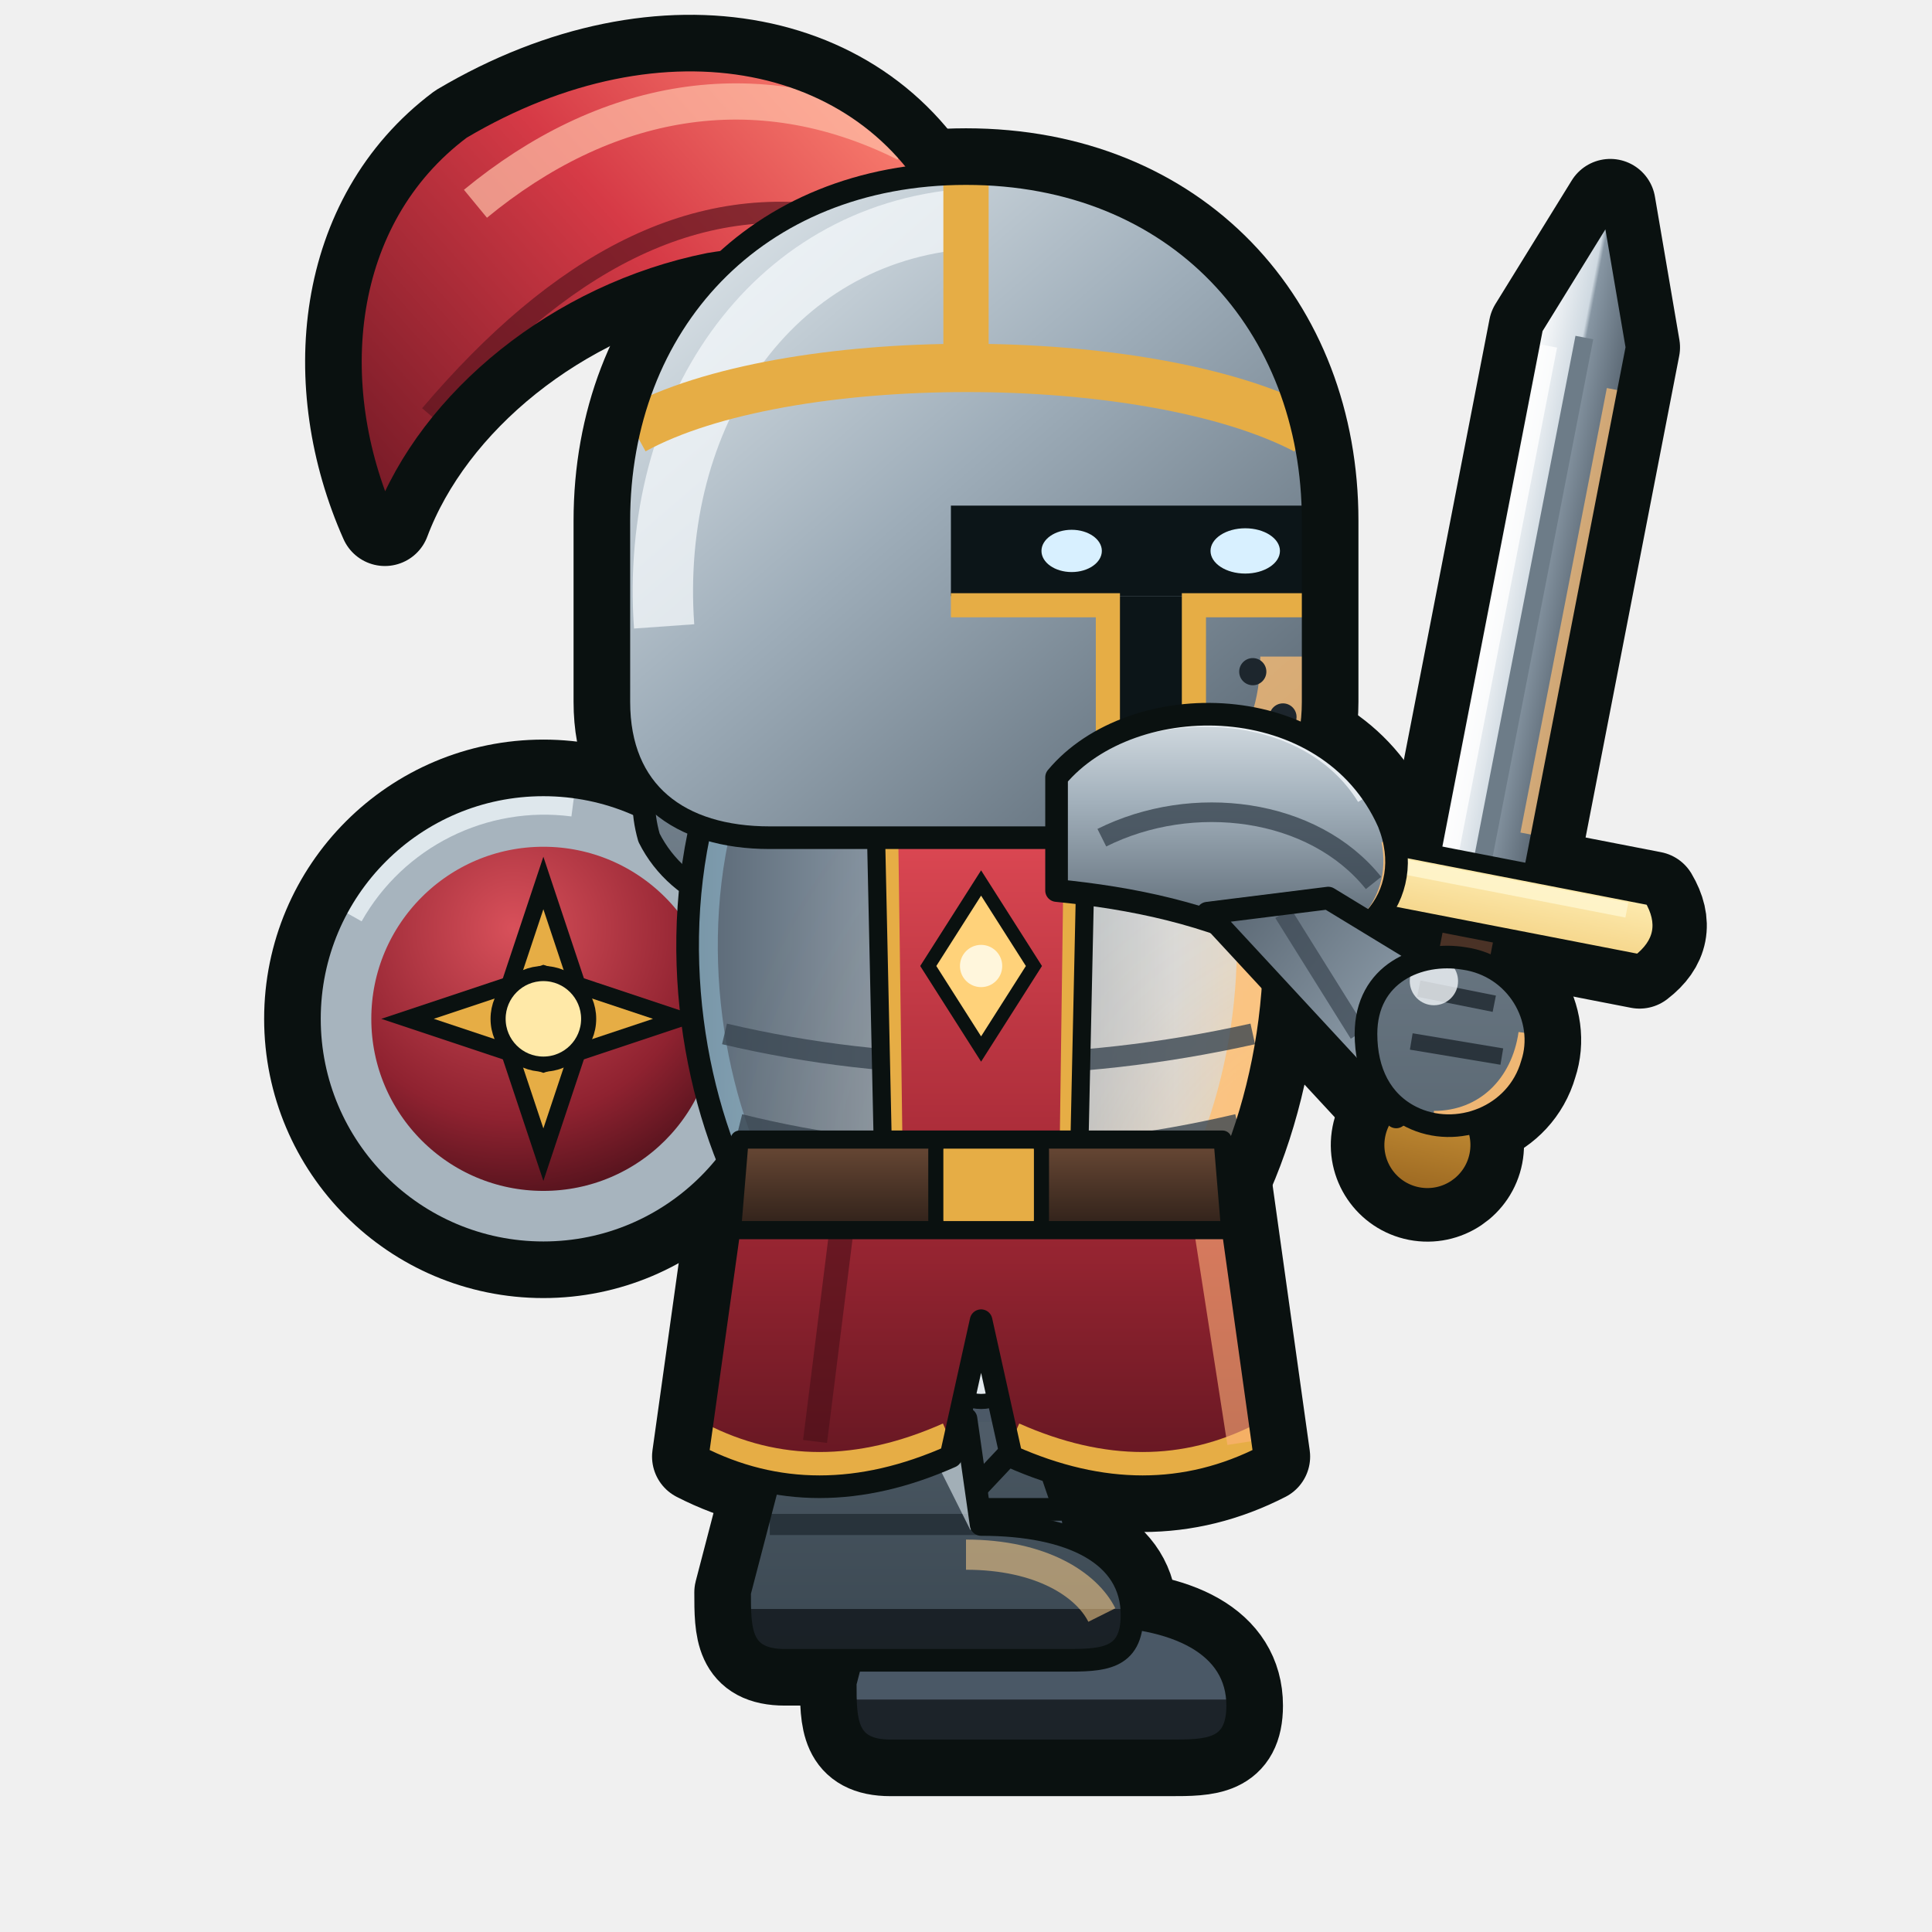
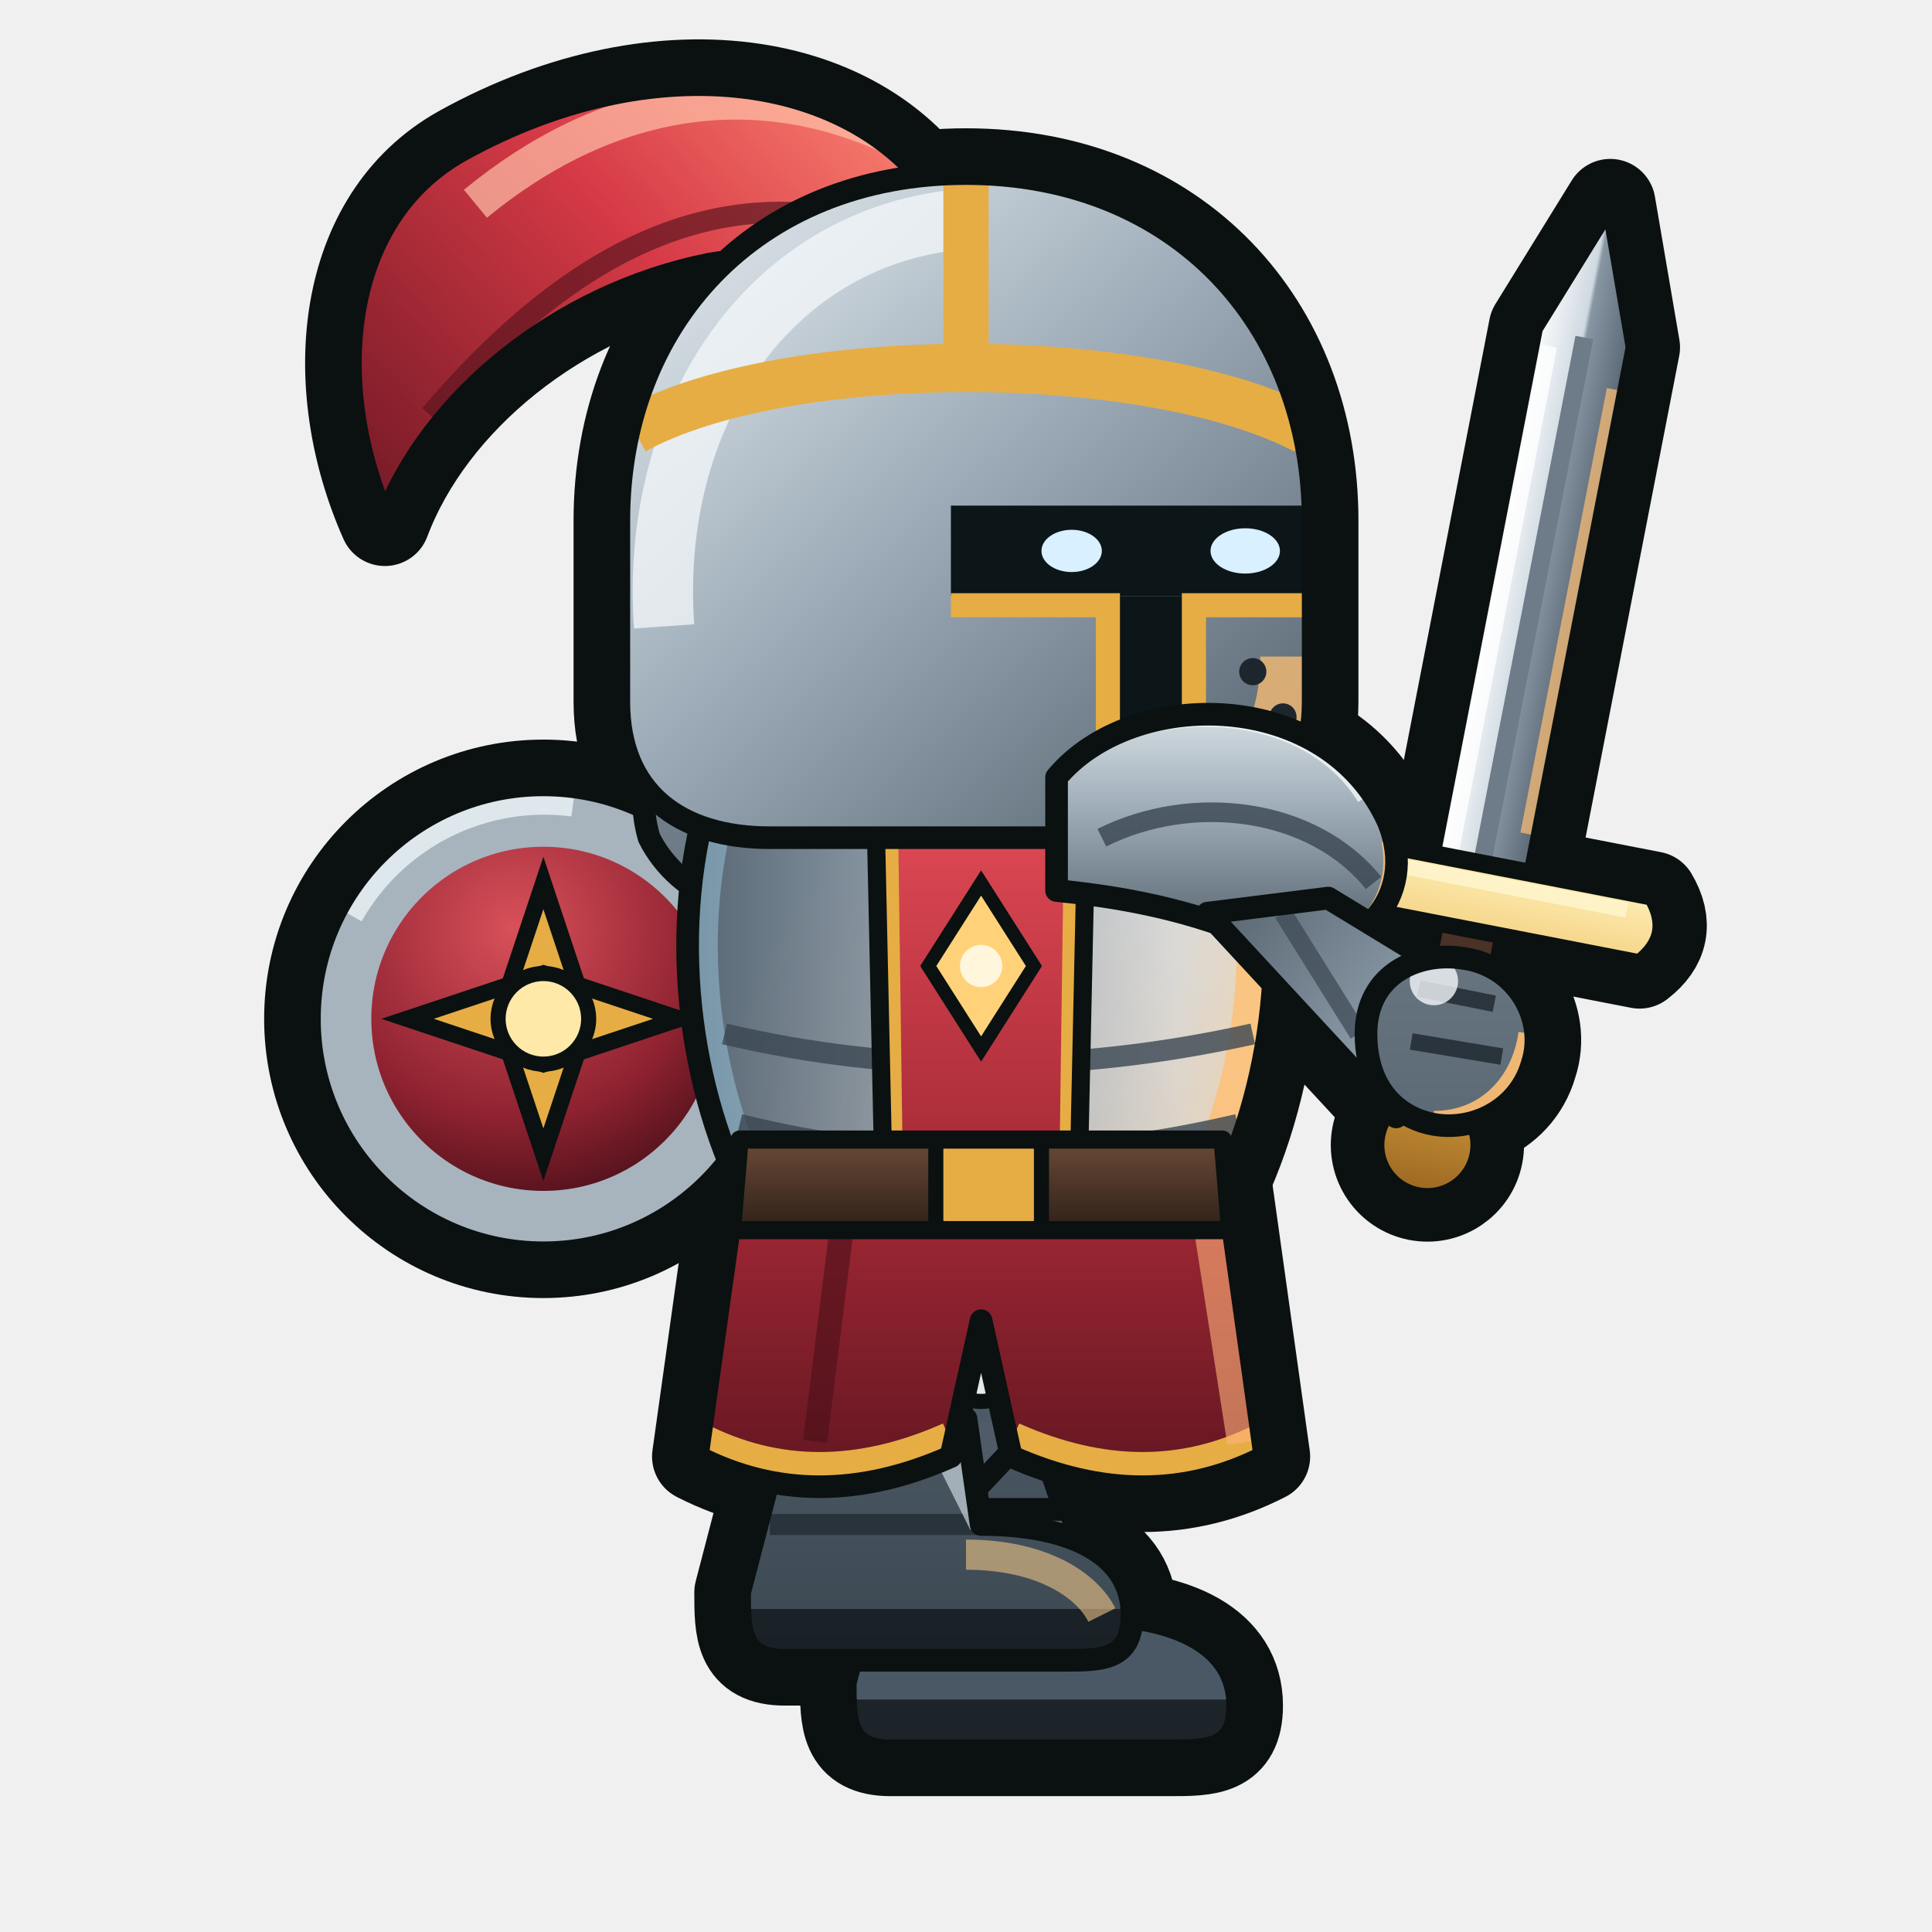
<svg xmlns="http://www.w3.org/2000/svg" viewBox="0 0 128 128" width="128" height="128">
  <defs>
    <linearGradient id="kn3-steel" gradientUnits="userSpaceOnUse" x1="42" y1="0" x2="88" y2="0">
      <stop offset="0" stop-color="#4a5866" />
      <stop offset="0.45" stop-color="#97a6b3" />
      <stop offset="0.78" stop-color="#d6dfe5" />
      <stop offset="1" stop-color="#f1dfc0" />
    </linearGradient>
    <linearGradient id="kn3-steelv" gradientUnits="userSpaceOnUse" x1="0" y1="37.5" x2="0" y2="87.5">
      <stop offset="0" stop-color="#dce4ea" />
      <stop offset="0.5" stop-color="#93a2ae" />
      <stop offset="1" stop-color="#4f5c68" />
    </linearGradient>
    <linearGradient id="kn3-steeld" gradientUnits="userSpaceOnUse" x1="0" y1="40" x2="0" y2="118">
      <stop offset="0" stop-color="#7d8b97" />
      <stop offset="1" stop-color="#33404a" />
    </linearGradient>
    <linearGradient id="kn3-helm" gradientUnits="userSpaceOnUse" x1="46" y1="11.5" x2="84" y2="55.5">
      <stop offset="0" stop-color="#e3eaee" />
      <stop offset="0.45" stop-color="#9eadb9" />
      <stop offset="1" stop-color="#55636f" />
    </linearGradient>
    <linearGradient id="kn3-crim" gradientUnits="userSpaceOnUse" x1="0" y1="53.5" x2="0" y2="99.5">
      <stop offset="0" stop-color="#e04a55" />
      <stop offset="0.55" stop-color="#a32835" />
      <stop offset="1" stop-color="#5e1520" />
    </linearGradient>
    <linearGradient id="kn3-plume" gradientUnits="userSpaceOnUse" x1="62" y1="5.5" x2="26" y2="37.5">
      <stop offset="0" stop-color="#ff8a76" />
      <stop offset="0.45" stop-color="#d63a46" />
      <stop offset="1" stop-color="#6e1824" />
    </linearGradient>
    <linearGradient id="kn3-gold" gradientUnits="userSpaceOnUse" x1="0" y1="-12" x2="0" y2="12">
      <stop offset="0" stop-color="#fff0b8" />
      <stop offset="0.5" stop-color="#e6ad45" />
      <stop offset="1" stop-color="#93601d" />
    </linearGradient>
    <linearGradient id="kn3-goldy" gradientUnits="userSpaceOnUse" x1="0" y1="57.5" x2="0" y2="83.5">
      <stop offset="0" stop-color="#ffe9a8" />
      <stop offset="1" stop-color="#b47a28" />
    </linearGradient>
    <radialGradient id="kn3-shield" gradientUnits="userSpaceOnUse" cx="34" cy="61.5" r="18">
      <stop offset="0" stop-color="#d8505a" />
      <stop offset="0.7" stop-color="#8f2230" />
      <stop offset="1" stop-color="#55131d" />
    </radialGradient>
    <linearGradient id="kn3-blade" gradientUnits="userSpaceOnUse" x1="-3.4" y1="0" x2="3.4" y2="0">
      <stop offset="0" stop-color="#ffffff" />
      <stop offset="0.48" stop-color="#cfd9e1" />
      <stop offset="0.52" stop-color="#8796a3" />
      <stop offset="1" stop-color="#56636f" />
    </linearGradient>
    <radialGradient id="kn3-warm" gradientUnits="userSpaceOnUse" cx="92" cy="83.5" r="46">
      <stop offset="0" stop-color="#ffb547" stop-opacity="0.36" />
      <stop offset="0.5" stop-color="#ff9a3d" stop-opacity="0.1" />
      <stop offset="1" stop-color="#ff9a3d" stop-opacity="0" />
    </radialGradient>
    <linearGradient id="kn3-pauld" gradientUnits="userSpaceOnUse" x1="0" y1="44.5" x2="0" y2="63.5">
      <stop offset="0" stop-color="#eef3f6" />
      <stop offset="0.45" stop-color="#a3b1bc" />
      <stop offset="1" stop-color="#4d5a66" />
    </linearGradient>
    <linearGradient id="kn3-arm" gradientUnits="userSpaceOnUse" x1="80" y1="59.5" x2="98" y2="73.5">
      <stop offset="0" stop-color="#56636f" />
      <stop offset="0.6" stop-color="#8796a3" />
      <stop offset="1" stop-color="#c9a27a" />
    </linearGradient>
    <linearGradient id="kn3-belt" gradientUnits="userSpaceOnUse" x1="0" y1="75.5" x2="0" y2="81.5">
      <stop offset="0" stop-color="#6b4a36" />
      <stop offset="1" stop-color="#2e2019" />
    </linearGradient>
  </defs>
  <g>
-     <path d="M 63 14.5 C 58 3.5 44 0.5 30.5 8.5 C 22.5 14.5 21.5 25.5 25.5 34.5 C 28.5 26.5 37 19.5 47 17.5 C 53 16.5 58 17.5 62 20.5 Z" fill="#0a1110" stroke="#0a1110" stroke-width="6" stroke-linejoin="round" stroke-linecap="round" />
+     <path d="M 63 14.5 C 58 5 44 2.5 30.5 10 C 22.5 14.5 21.5 25.5 25.5 34.5 C 28.5 26.5 37 19.5 47 17.5 C 53 16.5 58 17.5 62 20.5 Z" fill="#0a1110" stroke="#0a1110" stroke-width="6" stroke-linejoin="round" stroke-linecap="round" />
    <path d="M 20.5 67.5 A 15.5 15.5 0 1 0 51.5 67.5 A 15.5 15.5 0 1 0 20.5 67.5 Z" fill="#0a1110" stroke="#0a1110" stroke-width="6" stroke-linejoin="round" stroke-linecap="round" />
    <path d="M 51.99 85.97 L 61.14 104.99 L 70.86 101.01 L 64.01 81.03 Z" fill="#0a1110" stroke="#0a1110" stroke-width="6" stroke-linejoin="round" stroke-linecap="round" />
    <path d="M 59 100 L 71 100 L 72 107 C 78 107 82 109 82 113 C 82 116 80 116 77.5 116 L 59 116 C 56 116 56 114 56 111.5 Z" fill="#0a1110" stroke="#0a1110" stroke-width="6" stroke-linejoin="round" stroke-linecap="round" />
    <path d="M 64.96 79.39 L 54.93 93.68 L 63.07 100.32 L 75.04 87.61 Z" fill="#0a1110" stroke="#0a1110" stroke-width="6" stroke-linejoin="round" stroke-linecap="round" />
    <path d="M 52 94 L 64 94 L 65 101 C 71 101 75 103 75 107 C 75 110 73 110 70.5 110 L 52 110 C 49 110 49 108 49 105.5 Z" fill="#0a1110" stroke="#0a1110" stroke-width="6" stroke-linejoin="round" stroke-linecap="round" />
    <path d="M 49 76.5 L 81 76.5 L 83.8 96.5 Q 76 100.5 67 96.5 L 65 87.5 L 63 96.5 Q 54 100.5 46.2 96.5 Z" fill="#0a1110" stroke="#0a1110" stroke-width="6" stroke-linejoin="round" stroke-linecap="round" />
    <path d="M 43 55.5 C 41 48.5 48 44.5 57 46.5 L 55 59.5 C 50 61.5 45 59.5 43 55.5 Z" fill="#0a1110" stroke="#0a1110" stroke-width="6" stroke-linejoin="round" stroke-linecap="round" />
    <path d="M 47 52.5 C 44 62.5 46 73.5 50 80.5 L 80 80.5 C 84 73.5 86 62.5 83 52.5 C 76 48.5 54 48.5 47 52.5 Z" fill="#0a1110" stroke="#0a1110" stroke-width="6" stroke-linejoin="round" stroke-linecap="round" />
    <path d="M 64 11.5 C 78 11.5 87 21.5 87 34.5 L 87 46.5 C 87 52.5 83 55.5 77 55.5 L 51 55.5 C 45 55.5 41 52.5 41 46.5 L 41 34.5 C 41 21.5 50 11.5 64 11.5 Z" fill="#0a1110" stroke="#0a1110" stroke-width="6" stroke-linejoin="round" stroke-linecap="round" />
    <path d="M -3.4 -9 L 3.4 -9 L 3.4 -47 L 0 -56 L -3.4 -47 Z" transform="translate(96 68.5) rotate(11)" fill="#0a1110" stroke="#0a1110" stroke-width="6" stroke-linejoin="round" stroke-linecap="round" />
    <path d="M -11.5 -11.5 L 11.5 -11.5 Q 13.5 -9.25 11.5 -7 L -11.5 -7 Q -13.5 -9.25 -11.5 -11.5 Z" transform="translate(96 68.5) rotate(11)" fill="#0a1110" stroke="#0a1110" stroke-width="6" stroke-linejoin="round" stroke-linecap="round" />
    <path d="M -2.2 -7 L 2.2 -7 L 2.2 5 L -2.2 5 Z" transform="translate(96 68.5) rotate(11)" fill="#0a1110" stroke="#0a1110" stroke-width="6" stroke-linejoin="round" stroke-linecap="round" />
    <path d="M -3.4 7.5 A 3.4 3.4 0 1 0 3.4 7.5 A 3.4 3.4 0 1 0 -3.4 7.5 Z" transform="translate(96 68.5) rotate(11)" fill="#0a1110" stroke="#0a1110" stroke-width="6" stroke-linejoin="round" stroke-linecap="round" />
    <path d="M 70 51.5 C 75 45.5 88 45.5 92 54.5 C 94 59.5 90 63.5 85 63 C 80 60.5 75 59.5 70 59 Z" fill="#0a1110" stroke="#0a1110" stroke-width="6" stroke-linejoin="round" stroke-linecap="round" />
    <path d="M 80 60.5 L 88 59.5 L 99.5 66.5 L 92.5 74 Z" fill="#0a1110" stroke="#0a1110" stroke-width="6" stroke-linejoin="round" stroke-linecap="round" />
    <path d="M 90.5 68.5 C 90.5 64.5 94 63 97 63.5 C 100.5 64 102.5 67.5 101.5 70.5 C 100.5 74 96.5 75.5 93.5 74 C 91.5 73 90.5 71 90.5 68.5 Z" fill="#0a1110" stroke="#0a1110" stroke-width="6" stroke-linejoin="round" stroke-linecap="round" />
  </g>
  <g>
    <g>
-       <path d="M 63 14.5 C 58 3.5 44 0.5 30.5 8.5 C 22.5 14.5 21.5 25.5 25.5 34.5 C 28.5 26.5 37 19.5 47 17.5 C 53 16.5 58 17.5 62 20.5 Z" fill="url(#kn3-plume)" />
+       <path d="M 63 14.5 C 58 5 44 2.5 30.5 10 C 22.5 14.5 21.5 25.5 25.5 34.5 C 28.5 26.5 37 19.5 47 17.5 C 53 16.5 58 17.5 62 20.5 Z" fill="url(#kn3-plume)" />
      <clipPath id="kn3-c0">
-         <path d="M 63 14.5 C 58 3.5 44 0.5 30.5 8.5 C 22.5 14.5 21.5 25.5 25.5 34.5 C 28.5 26.5 37 19.5 47 17.5 C 53 16.5 58 17.5 62 20.5 Z" />
+         <path d="M 63 14.5 C 58 5 44 2.5 30.5 10 C 22.5 14.5 21.5 25.5 25.5 34.5 C 28.5 26.5 37 19.5 47 17.5 C 53 16.5 58 17.5 62 20.5 Z" />
      </clipPath>
      <g clip-path="url(#kn3-c0)">
        <path d="M 60 9.5 C 50 4.5 40 6.5 31.5 13.5" fill="none" stroke="#ffc0a8" stroke-width="2.4" opacity="0.7" />
        <path d="M 56 14.5 C 46 12.5 37 17.5 28.5 27.5" fill="none" stroke="#5e1520" stroke-width="1.4" opacity="0.7" />
        <path d="M 58 18.5 C 48 17.5 40 21.5 30.5 30.5" fill="none" stroke="#5e1520" stroke-width="1.2" opacity="0.6" />
      </g>
-       <path d="M 63 14.5 C 58 3.5 44 0.5 30.5 8.5 C 22.5 14.5 21.5 25.5 25.5 34.5 C 28.5 26.5 37 19.5 47 17.5 C 53 16.5 58 17.5 62 20.5 Z" fill="none" stroke="#0a1110" stroke-width="1.5" stroke-linejoin="round" stroke-linecap="round" />
+       <path d="M 63 14.5 C 58 5 44 2.5 30.5 10 C 22.5 14.5 21.5 25.5 25.5 34.5 C 28.5 26.5 37 19.5 47 17.5 C 53 16.5 58 17.5 62 20.5 Z" fill="none" stroke="#0a1110" stroke-width="1.5" stroke-linejoin="round" stroke-linecap="round" />
    </g>
    <g>
      <path d="M 20.5 67.5 A 15.5 15.5 0 1 0 51.5 67.5 A 15.5 15.5 0 1 0 20.5 67.5 Z" fill="url(#kn3-shield)" />
      <clipPath id="kn3-c1">
        <path d="M 20.5 67.5 A 15.5 15.5 0 1 0 51.5 67.5 A 15.5 15.5 0 1 0 20.5 67.5 Z" />
      </clipPath>
      <g clip-path="url(#kn3-c1)">
        <circle cx="36" cy="67.5" r="13.4" fill="none" stroke="#a7b4be" stroke-width="4" />
        <path d="M 23 60.5 A 15 15 0 0 1 38 53" fill="none" stroke="#e8f0f5" stroke-width="2.2" opacity="0.85" />
        <path d="M 36 58.5 L 39 67.5 L 36 76.5 L 33 67.5 Z" fill="#e6ad45" stroke="#0a1110" stroke-width="1.1" />
        <path d="M 27 67.5 L 36 64.5 L 45 67.5 L 36 70.5 Z" fill="#e6ad45" stroke="#0a1110" stroke-width="1.1" />
        <circle cx="36" cy="67.5" r="3" fill="#ffe9a8" stroke="#0a1110" stroke-width="1" />
      </g>
      <path d="M 20.5 67.5 A 15.5 15.5 0 1 0 51.5 67.5 A 15.5 15.5 0 1 0 20.5 67.5 Z" fill="none" stroke="#0a1110" stroke-width="1.5" stroke-linejoin="round" stroke-linecap="round" />
    </g>
    <g>
      <path d="M 51.99 85.97 L 61.14 104.99 L 70.86 101.01 L 64.01 81.03 Z" fill="url(#kn3-steeld)" />
      <path d="M 51.99 85.97 L 61.14 104.99 L 70.86 101.01 L 64.01 81.03 Z" fill="none" stroke="#0a1110" stroke-width="1.5" stroke-linejoin="round" stroke-linecap="round" />
    </g>
    <g>
      <path d="M 59 100 L 71 100 L 72 107 C 78 107 82 109 82 113 C 82 116 80 116 77.5 116 L 59 116 C 56 116 56 114 56 111.5 Z" fill="#4a5866" />
      <clipPath id="kn3-c3">
        <path d="M 59 100 L 71 100 L 72 107 C 78 107 82 109 82 113 C 82 116 80 116 77.5 116 L 59 116 C 56 116 56 114 56 111.5 Z" />
      </clipPath>
      <g clip-path="url(#kn3-c3)">
        <path d="M 58 107 L 73 107" stroke="#1d262d" stroke-width="1.4" opacity="0.7" />
        <path d="M 70 103 L 72 107" stroke="#c9d5dd" stroke-width="1.6" opacity="0.7" />
        <rect x="55" y="112.6" width="28" height="4.4" fill="#141a1f" opacity="0.85" />
      </g>
      <path d="M 59 100 L 71 100 L 72 107 C 78 107 82 109 82 113 C 82 116 80 116 77.5 116 L 59 116 C 56 116 56 114 56 111.5 Z" fill="none" stroke="#0a1110" stroke-width="1.5" stroke-linejoin="round" stroke-linecap="round" />
    </g>
    <g>
      <path d="M 64.96 79.39 L 54.93 93.68 L 63.07 100.32 L 75.04 87.61 Z" fill="url(#kn3-steelv)" />
      <clipPath id="kn3-c4">
        <path d="M 64.96 79.39 L 54.93 93.68 L 63.07 100.32 L 75.04 87.61 Z" />
      </clipPath>
      <g clip-path="url(#kn3-c4)">
        <path d="M 64 93.5 L 76 93.5" stroke="#4a5866" stroke-width="1.4" opacity="0.7" />
        <circle cx="65" cy="90.25" r="2.6" fill="#e3eaee" stroke="#0a1110" stroke-width="1" />
      </g>
      <path d="M 64.96 79.39 L 54.93 93.68 L 63.07 100.32 L 75.04 87.61 Z" fill="none" stroke="#0a1110" stroke-width="1.5" stroke-linejoin="round" stroke-linecap="round" />
    </g>
    <g>
      <path d="M 52 94 L 64 94 L 65 101 C 71 101 75 103 75 107 C 75 110 73 110 70.5 110 L 52 110 C 49 110 49 108 49 105.5 Z" fill="url(#kn3-steeld)" />
      <clipPath id="kn3-c5">
        <path d="M 52 94 L 64 94 L 65 101 C 71 101 75 103 75 107 C 75 110 73 110 70.5 110 L 52 110 C 49 110 49 108 49 105.5 Z" />
      </clipPath>
      <g clip-path="url(#kn3-c5)">
        <path d="M 51 101 L 66 101" stroke="#1d262d" stroke-width="1.4" opacity="0.7" />
        <path d="M 63 97 L 65 101" stroke="#c9d5dd" stroke-width="1.6" opacity="0.7" />
        <rect x="48" y="106.6" width="28" height="4.4" fill="#141a1f" opacity="0.85" />
        <path d="M 64 103 C 69 103 72 105 73 107" fill="none" stroke="#ffcf8a" stroke-width="2" opacity="0.55" />
      </g>
      <path d="M 52 94 L 64 94 L 65 101 C 71 101 75 103 75 107 C 75 110 73 110 70.5 110 L 52 110 C 49 110 49 108 49 105.5 Z" fill="none" stroke="#0a1110" stroke-width="1.5" stroke-linejoin="round" stroke-linecap="round" />
    </g>
    <g>
      <path d="M 49 76.5 L 81 76.5 L 83.8 96.5 Q 76 100.5 67 96.5 L 65 87.5 L 63 96.5 Q 54 100.5 46.2 96.5 Z" fill="url(#kn3-crim)" />
      <clipPath id="kn3-c6">
        <path d="M 49 76.5 L 81 76.5 L 83.8 96.5 Q 76 100.5 67 96.5 L 65 87.5 L 63 96.5 Q 54 100.5 46.2 96.5 Z" />
      </clipPath>
      <g clip-path="url(#kn3-c6)">
        <path d="M 46.2 95.5 Q 54 99.5 63 95.5 M 67 95.5 Q 76 99.5 83.8 95.5" fill="none" stroke="#e6ad45" stroke-width="2.6" />
        <path d="M 80 77.5 L 82.8 95.5" fill="none" stroke="#ffb27a" stroke-width="3" opacity="0.6" />
        <path d="M 56 79.5 L 54 95.5" fill="none" stroke="#4a0f18" stroke-width="1.6" opacity="0.6" />
      </g>
      <path d="M 49 76.5 L 81 76.5 L 83.8 96.5 Q 76 100.5 67 96.5 L 65 87.5 L 63 96.5 Q 54 100.5 46.2 96.5 Z" fill="none" stroke="#0a1110" stroke-width="1.5" stroke-linejoin="round" stroke-linecap="round" />
    </g>
    <g>
      <path d="M 43 55.5 C 41 48.5 48 44.5 57 46.5 L 55 59.5 C 50 61.5 45 59.5 43 55.5 Z" fill="url(#kn3-steeld)" />
      <clipPath id="kn3-c7">
        <path d="M 43 55.5 C 41 48.5 48 44.5 57 46.5 L 55 59.5 C 50 61.5 45 59.5 43 55.5 Z" />
      </clipPath>
      <g clip-path="url(#kn3-c7)">
        <path d="M 44 52.5 C 45 48.5 50 46.5 55 47.5" fill="none" stroke="#c9d5dd" stroke-width="2" opacity="0.6" />
      </g>
      <path d="M 43 55.5 C 41 48.5 48 44.5 57 46.5 L 55 59.5 C 50 61.5 45 59.5 43 55.5 Z" fill="none" stroke="#0a1110" stroke-width="1.5" stroke-linejoin="round" stroke-linecap="round" />
    </g>
    <g>
      <path d="M 47 52.5 C 44 62.5 46 73.5 50 80.5 L 80 80.5 C 84 73.5 86 62.5 83 52.5 C 76 48.5 54 48.5 47 52.5 Z" fill="url(#kn3-steel)" />
      <clipPath id="kn3-c8">
        <path d="M 47 52.5 C 44 62.5 46 73.5 50 80.5 L 80 80.5 C 84 73.5 86 62.5 83 52.5 C 76 48.5 54 48.5 47 52.5 Z" />
      </clipPath>
      <g clip-path="url(#kn3-c8)">
        <rect x="20" y="55.5" width="90" height="40" fill="url(#kn3-warm)" />
        <path d="M 83 52.5 C 86 62.5 84 73.5 80 80.5" fill="none" stroke="#ffbf73" stroke-width="5" opacity="0.8" />
        <path d="M 47 52.5 C 44 62.5 46 73.5 50 80.5" fill="none" stroke="#9fd0e6" stroke-width="4" opacity="0.45" />
        <path d="M 48 68.5 Q 65 72.5 83 68.5 M 49 74.5 Q 65 78.5 82 74.5" fill="none" stroke="#3a4651" stroke-width="1.4" opacity="0.8" />
      </g>
      <path d="M 47 52.5 C 44 62.5 46 73.5 50 80.5 L 80 80.5 C 84 73.5 86 62.5 83 52.5 C 76 48.5 54 48.5 47 52.5 Z" fill="none" stroke="#0a1110" stroke-width="1.5" stroke-linejoin="round" stroke-linecap="round" />
    </g>
    <g>
      <path d="M 58 53.5 L 72 53.5 L 71.5 76.5 L 58.5 76.5 Z" fill="url(#kn3-crim)" />
      <clipPath id="kn3-c9">
        <path d="M 58 53.5 L 72 53.5 L 71.5 76.5 L 58.5 76.5 Z" />
      </clipPath>
      <g clip-path="url(#kn3-c9)">
        <path d="M 58.6 54.5 L 58.9 76.5 M 71.4 54.5 L 71.1 76.5" stroke="#e6ad45" stroke-width="1.8" />
        <path d="M 65 58.5 L 68.5 64 L 65 69.5 L 61.5 64 Z" fill="#ffd27a" stroke="#0a1110" stroke-width="0.9" />
        <circle cx="65" cy="64" r="1.4" fill="#fff6dc" />
      </g>
      <path d="M 58 53.5 L 72 53.5 L 71.5 76.5 L 58.5 76.5 Z" fill="none" stroke="#0a1110" stroke-width="1.2" stroke-linejoin="round" stroke-linecap="round" />
    </g>
    <g>
      <path d="M 49 75.5 L 81 75.5 L 81.5 81.5 L 48.5 81.5 Z" fill="url(#kn3-belt)" />
      <clipPath id="kn3-c10">
        <path d="M 49 75.5 L 81 75.5 L 81.5 81.5 L 48.5 81.5 Z" />
      </clipPath>
      <g clip-path="url(#kn3-c10)">
        <rect x="62" y="75" width="7" height="7" rx="1.2" fill="#e6ad45" stroke="#0a1110" stroke-width="1" />
      </g>
      <path d="M 49 75.5 L 81 75.5 L 81.5 81.5 L 48.5 81.5 Z" fill="none" stroke="#0a1110" stroke-width="1.2" stroke-linejoin="round" stroke-linecap="round" />
    </g>
    <g>
      <path d="M 64 11.5 C 78 11.5 87 21.5 87 34.5 L 87 46.5 C 87 52.5 83 55.5 77 55.5 L 51 55.5 C 45 55.5 41 52.5 41 46.5 L 41 34.5 C 41 21.5 50 11.5 64 11.5 Z" fill="url(#kn3-helm)" />
      <clipPath id="kn3-c11">
        <path d="M 64 11.5 C 78 11.5 87 21.5 87 34.5 L 87 46.5 C 87 52.5 83 55.5 77 55.5 L 51 55.5 C 45 55.5 41 52.5 41 46.5 L 41 34.5 C 41 21.5 50 11.5 64 11.5 Z" />
      </clipPath>
      <g clip-path="url(#kn3-c11)">
        <path d="M 44 41.5 C 43 27.5 51 15.5 64 14.5" fill="none" stroke="#f4f8fb" stroke-width="4" opacity="0.75" />
        <path d="M 86 43.5 C 86 50.5 82 54.5 76 54.5" fill="none" stroke="#ffbf73" stroke-width="5" opacity="0.75" />
        <path d="M 42 28.5 C 52 23 76 23 86.5 28.5" fill="none" stroke="#e6ad45" stroke-width="3.2" />
        <path d="M 64 11.5 L 64 24.5" fill="none" stroke="#e6ad45" stroke-width="3" />
        <path d="M 63 33.5 L 88 33.5 L 88 39.5 L 63 39.5 Z" fill="#0c1518" />
        <path d="M 74 39.5 L 78.5 39.5 L 78.5 51.5 L 74 51.5 Z" fill="#0c1518" />
        <path d="M 63 40.1 L 73.4 40.1 L 73.4 52.1 M 79.1 52.1 L 79.1 40.1 L 88 40.1" fill="none" stroke="#e6ad45" stroke-width="1.6" />
        <ellipse cx="71" cy="36.5" rx="2" ry="1.4" fill="#d8f0ff" />
        <ellipse cx="82.5" cy="36.5" rx="2.3" ry="1.5" fill="#d8f0ff" />
        <circle cx="83" cy="44.5" r="0.9" fill="#1d262d" />
        <circle cx="85" cy="47.5" r="0.9" fill="#1d262d" />
        <circle cx="82" cy="48.5" r="0.9" fill="#1d262d" />
      </g>
      <path d="M 64 11.5 C 78 11.5 87 21.5 87 34.5 L 87 46.5 C 87 52.5 83 55.5 77 55.5 L 51 55.5 C 45 55.5 41 52.5 41 46.5 L 41 34.5 C 41 21.5 50 11.5 64 11.5 Z" fill="none" stroke="#0a1110" stroke-width="1.5" stroke-linejoin="round" stroke-linecap="round" />
    </g>
    <g transform="translate(96 68.5) rotate(11)">
      <path d="M -3.4 -9 L 3.4 -9 L 3.4 -47 L 0 -56 L -3.4 -47 Z" fill="url(#kn3-blade)" />
      <clipPath id="kn3-c12">
        <path d="M -3.4 -9 L 3.4 -9 L 3.4 -47 L 0 -56 L -3.4 -47 Z" />
      </clipPath>
      <g clip-path="url(#kn3-c12)">
        <path d="M 0 -12 L 0 -47" stroke="#6d7c88" stroke-width="1.2" />
        <path d="M -2.2 -12 L -2.2 -46" stroke="#ffffff" stroke-width="1.1" opacity="0.8" />
        <path d="M 2.6 -14 L 2.6 -44" stroke="#ffbf73" stroke-width="1" opacity="0.7" />
      </g>
      <path d="M -3.4 -9 L 3.4 -9 L 3.4 -47 L 0 -56 L -3.4 -47 Z" fill="none" stroke="#0a1110" stroke-width="1.2" stroke-linejoin="round" stroke-linecap="round" />
    </g>
    <g transform="translate(96 68.5) rotate(11)">
      <path d="M -11.5 -11.5 L 11.5 -11.5 Q 13.5 -9.25 11.5 -7 L -11.5 -7 Q -13.5 -9.25 -11.5 -11.5 Z" fill="url(#kn3-gold)" />
      <clipPath id="kn3-c13">
        <path d="M -11.5 -11.5 L 11.5 -11.5 Q 13.5 -9.25 11.5 -7 L -11.5 -7 Q -13.5 -9.25 -11.5 -11.5 Z" />
      </clipPath>
      <g clip-path="url(#kn3-c13)">
        <path d="M -10 -10.3 L 10 -10.3" stroke="#fff6d0" stroke-width="1" opacity="0.8" />
      </g>
      <path d="M -11.5 -11.5 L 11.5 -11.5 Q 13.5 -9.25 11.5 -7 L -11.5 -7 Q -13.5 -9.25 -11.5 -11.5 Z" fill="none" stroke="#0a1110" stroke-width="1.2" stroke-linejoin="round" stroke-linecap="round" />
    </g>
    <g transform="translate(96 68.5) rotate(11)">
      <path d="M -2.2 -7 L 2.2 -7 L 2.2 5 L -2.2 5 Z" fill="#4a3226" />
      <path d="M -2.2 -7 L 2.2 -7 L 2.2 5 L -2.2 5 Z" fill="none" stroke="#0a1110" stroke-width="1" stroke-linejoin="round" stroke-linecap="round" />
    </g>
    <g transform="translate(96 68.5) rotate(11)">
      <path d="M -3.4 7.5 A 3.4 3.4 0 1 0 3.4 7.5 A 3.4 3.4 0 1 0 -3.4 7.5 Z" fill="url(#kn3-gold)" />
      <path d="M -3.4 7.5 A 3.4 3.4 0 1 0 3.4 7.5 A 3.4 3.4 0 1 0 -3.4 7.5 Z" fill="none" stroke="#0a1110" stroke-width="1.1" stroke-linejoin="round" stroke-linecap="round" />
    </g>
    <g>
      <path d="M 70 51.5 C 75 45.5 88 45.5 92 54.5 C 94 59.5 90 63.5 85 63 C 80 60.5 75 59.5 70 59 Z" fill="url(#kn3-pauld)" />
      <clipPath id="kn3-c16">
        <path d="M 70 51.5 C 75 45.5 88 45.5 92 54.5 C 94 59.5 90 63.5 85 63 C 80 60.5 75 59.5 70 59 Z" />
      </clipPath>
      <g clip-path="url(#kn3-c16)">
        <path d="M 71 49.5 C 77 45.5 87 46 91 52.5" fill="none" stroke="#f4f8fb" stroke-width="2.4" opacity="0.8" />
        <path d="M 73 55.5 C 79 52.5 87 53.5 91 58.5" fill="none" stroke="#3a4651" stroke-width="1.3" opacity="0.8" />
        <path d="M 93 55.5 C 94 60.5 90 64.5 85 64" fill="none" stroke="#ffbf73" stroke-width="3" opacity="0.85" />
      </g>
      <path d="M 70 51.5 C 75 45.5 88 45.5 92 54.5 C 94 59.5 90 63.5 85 63 C 80 60.5 75 59.5 70 59 Z" fill="none" stroke="#0a1110" stroke-width="1.5" stroke-linejoin="round" stroke-linecap="round" />
    </g>
    <g>
      <path d="M 80 60.5 L 88 59.5 L 99.5 66.5 L 92.5 74 Z" fill="url(#kn3-arm)" />
      <clipPath id="kn3-c17">
        <path d="M 80 60.5 L 88 59.5 L 99.5 66.5 L 92.5 74 Z" />
      </clipPath>
      <g clip-path="url(#kn3-c17)">
        <path d="M 92.5 74 L 99.5 66.5" stroke="#ffbf73" stroke-width="3.5" opacity="0.8" />
        <path d="M 85 60.5 L 90 68.5" stroke="#3a4651" stroke-width="1.2" opacity="0.7" />
      </g>
      <path d="M 80 60.5 L 88 59.5 L 99.5 66.5 L 92.5 74 Z" fill="none" stroke="#0a1110" stroke-width="1.5" stroke-linejoin="round" stroke-linecap="round" />
    </g>
    <g>
      <path d="M 90.5 68.5 C 90.5 64.5 94 63 97 63.5 C 100.5 64 102.5 67.5 101.5 70.5 C 100.5 74 96.5 75.5 93.5 74 C 91.5 73 90.5 71 90.5 68.5 Z" fill="url(#kn3-steeld)" />
      <clipPath id="kn3-c18">
        <path d="M 90.5 68.5 C 90.5 64.5 94 63 97 63.5 C 100.5 64 102.5 67.5 101.5 70.5 C 100.5 74 96.5 75.5 93.5 74 C 91.5 73 90.5 71 90.5 68.5 Z" />
      </clipPath>
      <g clip-path="url(#kn3-c18)">
        <path d="M 94 65.5 L 99 66.5 M 93.5 69 L 99.5 70" stroke="#1d262d" stroke-width="1.1" opacity="0.8" />
        <circle cx="95" cy="65" r="1.6" fill="#f4f8fb" opacity="0.8" />
        <path d="M 101.5 68.5 C 101 72 98.5 74.5 95 74.5" fill="none" stroke="#ffbf73" stroke-width="1.8" opacity="0.9" />
      </g>
      <path d="M 90.5 68.5 C 90.5 64.5 94 63 97 63.5 C 100.5 64 102.5 67.5 101.5 70.5 C 100.5 74 96.5 75.5 93.5 74 C 91.5 73 90.5 71 90.5 68.5 Z" fill="none" stroke="#0a1110" stroke-width="1.5" stroke-linejoin="round" stroke-linecap="round" />
    </g>
  </g>
</svg>
